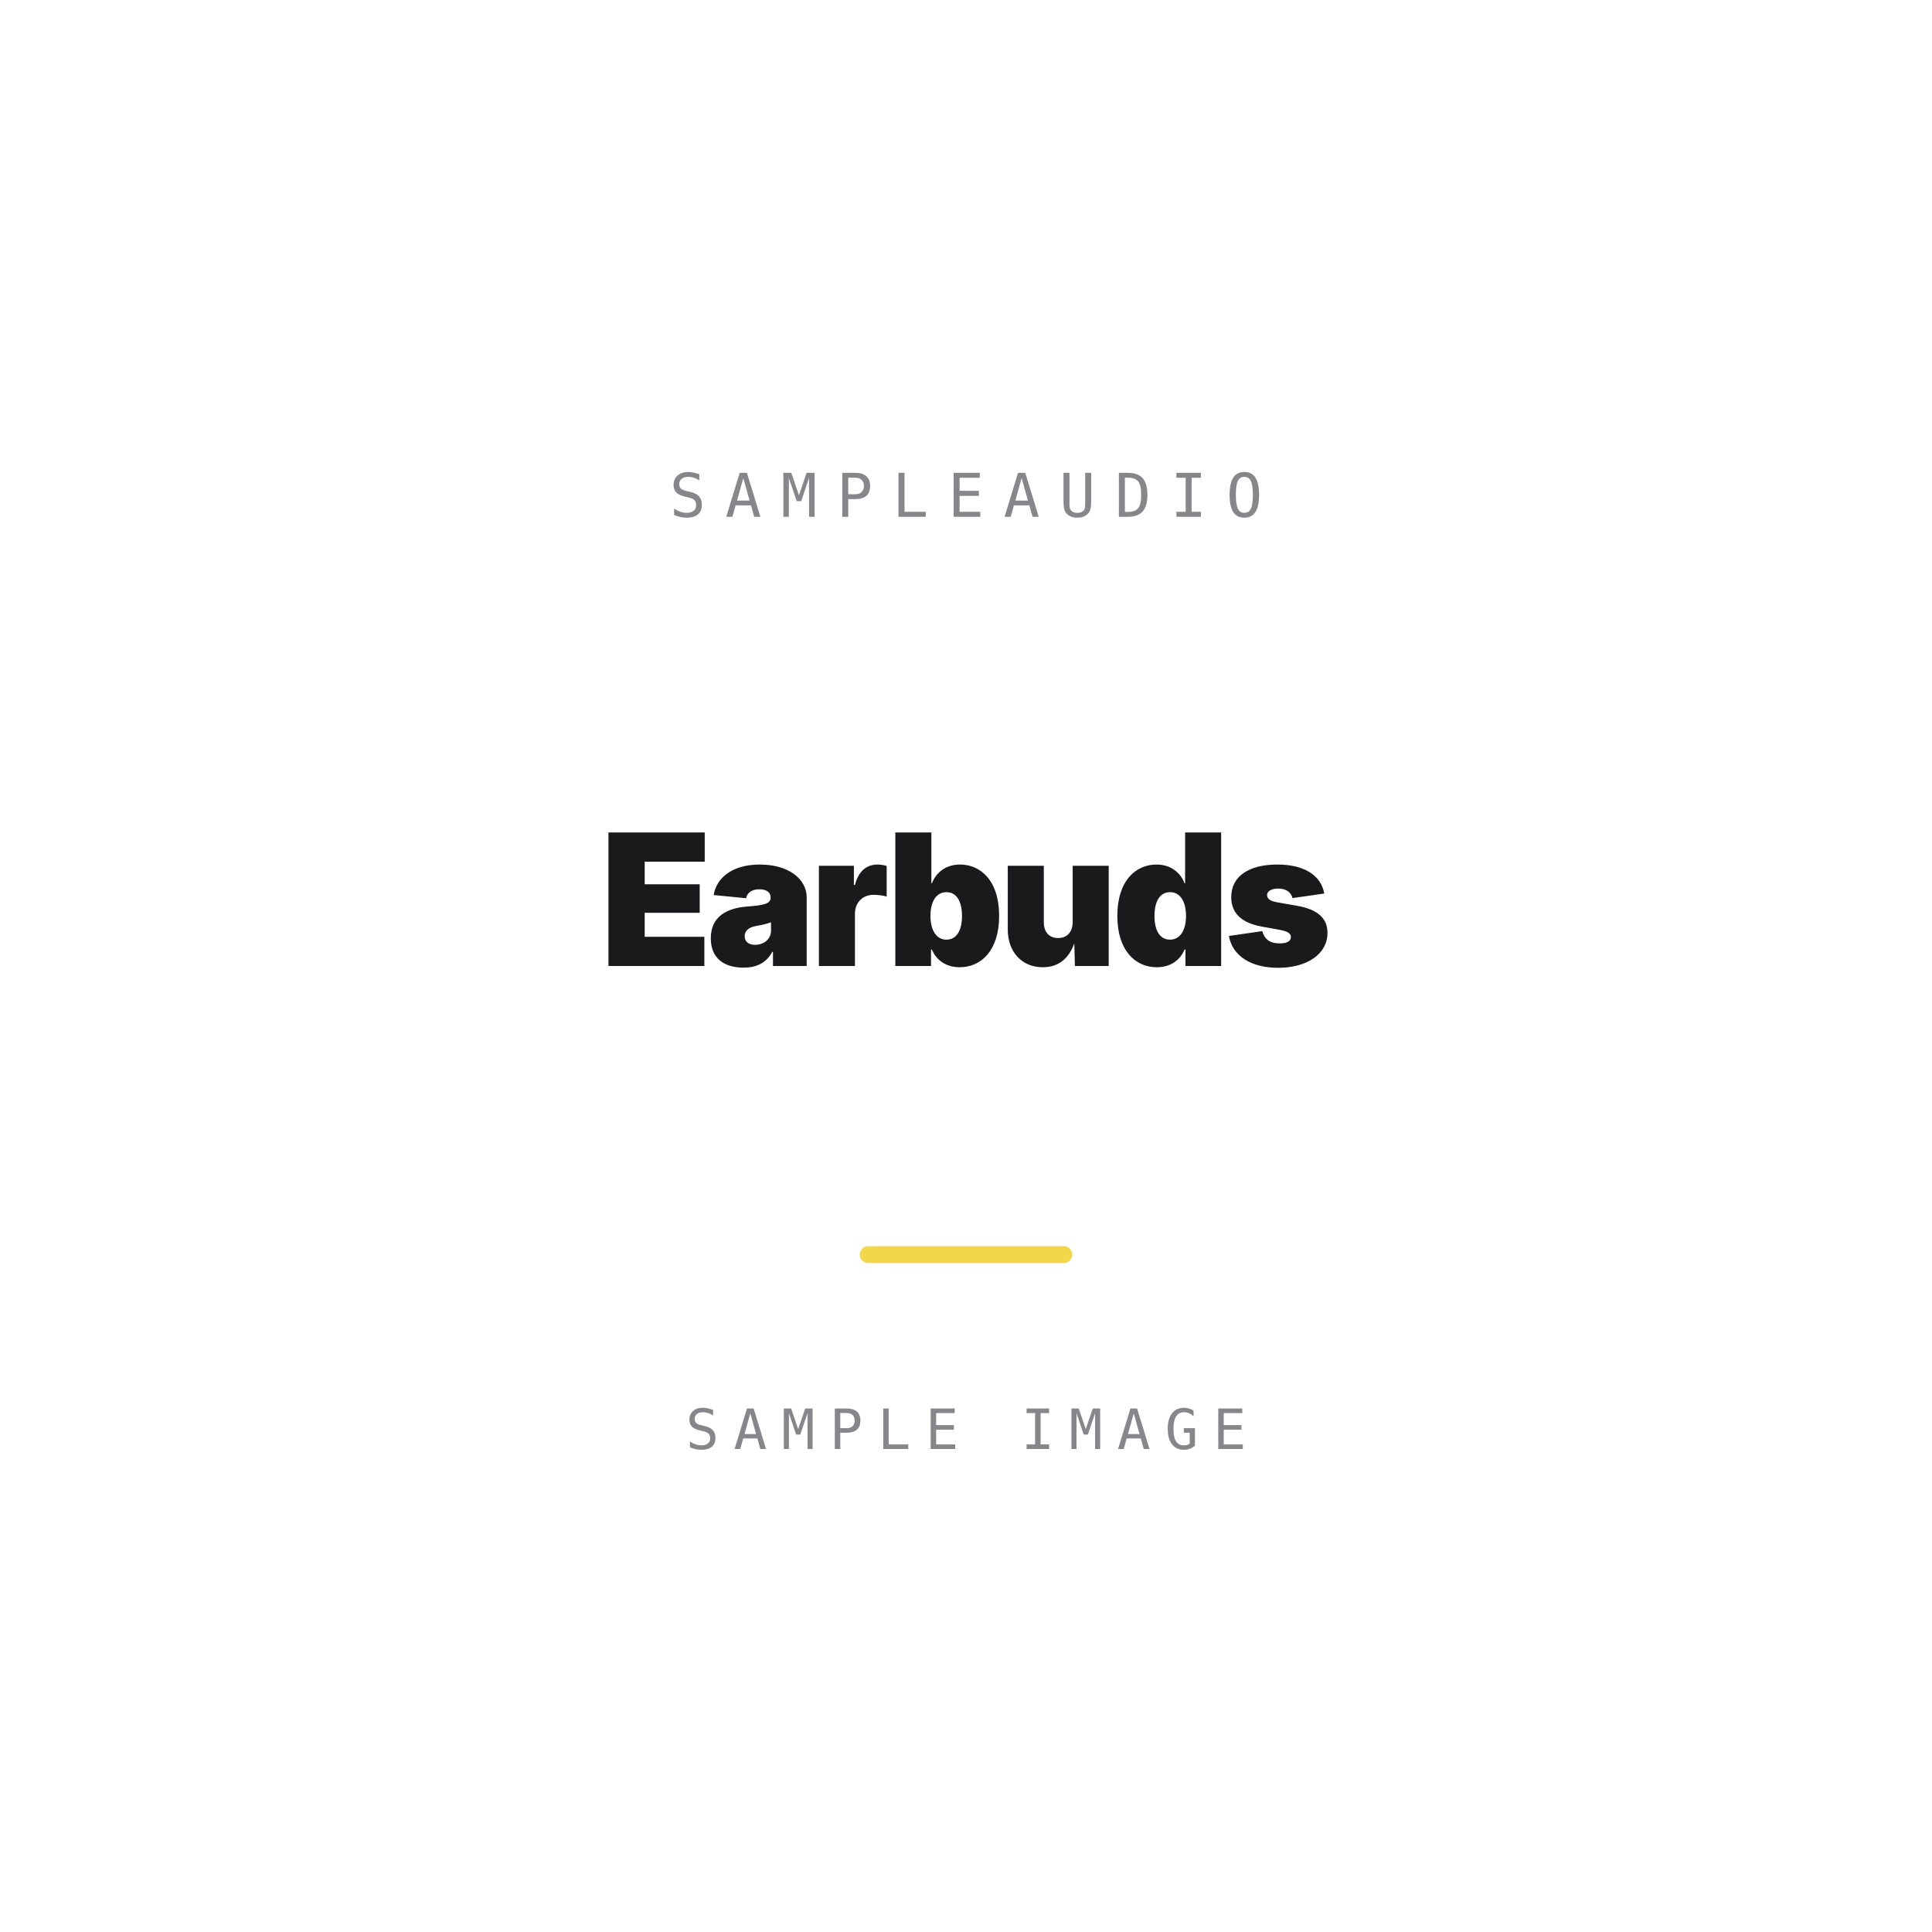
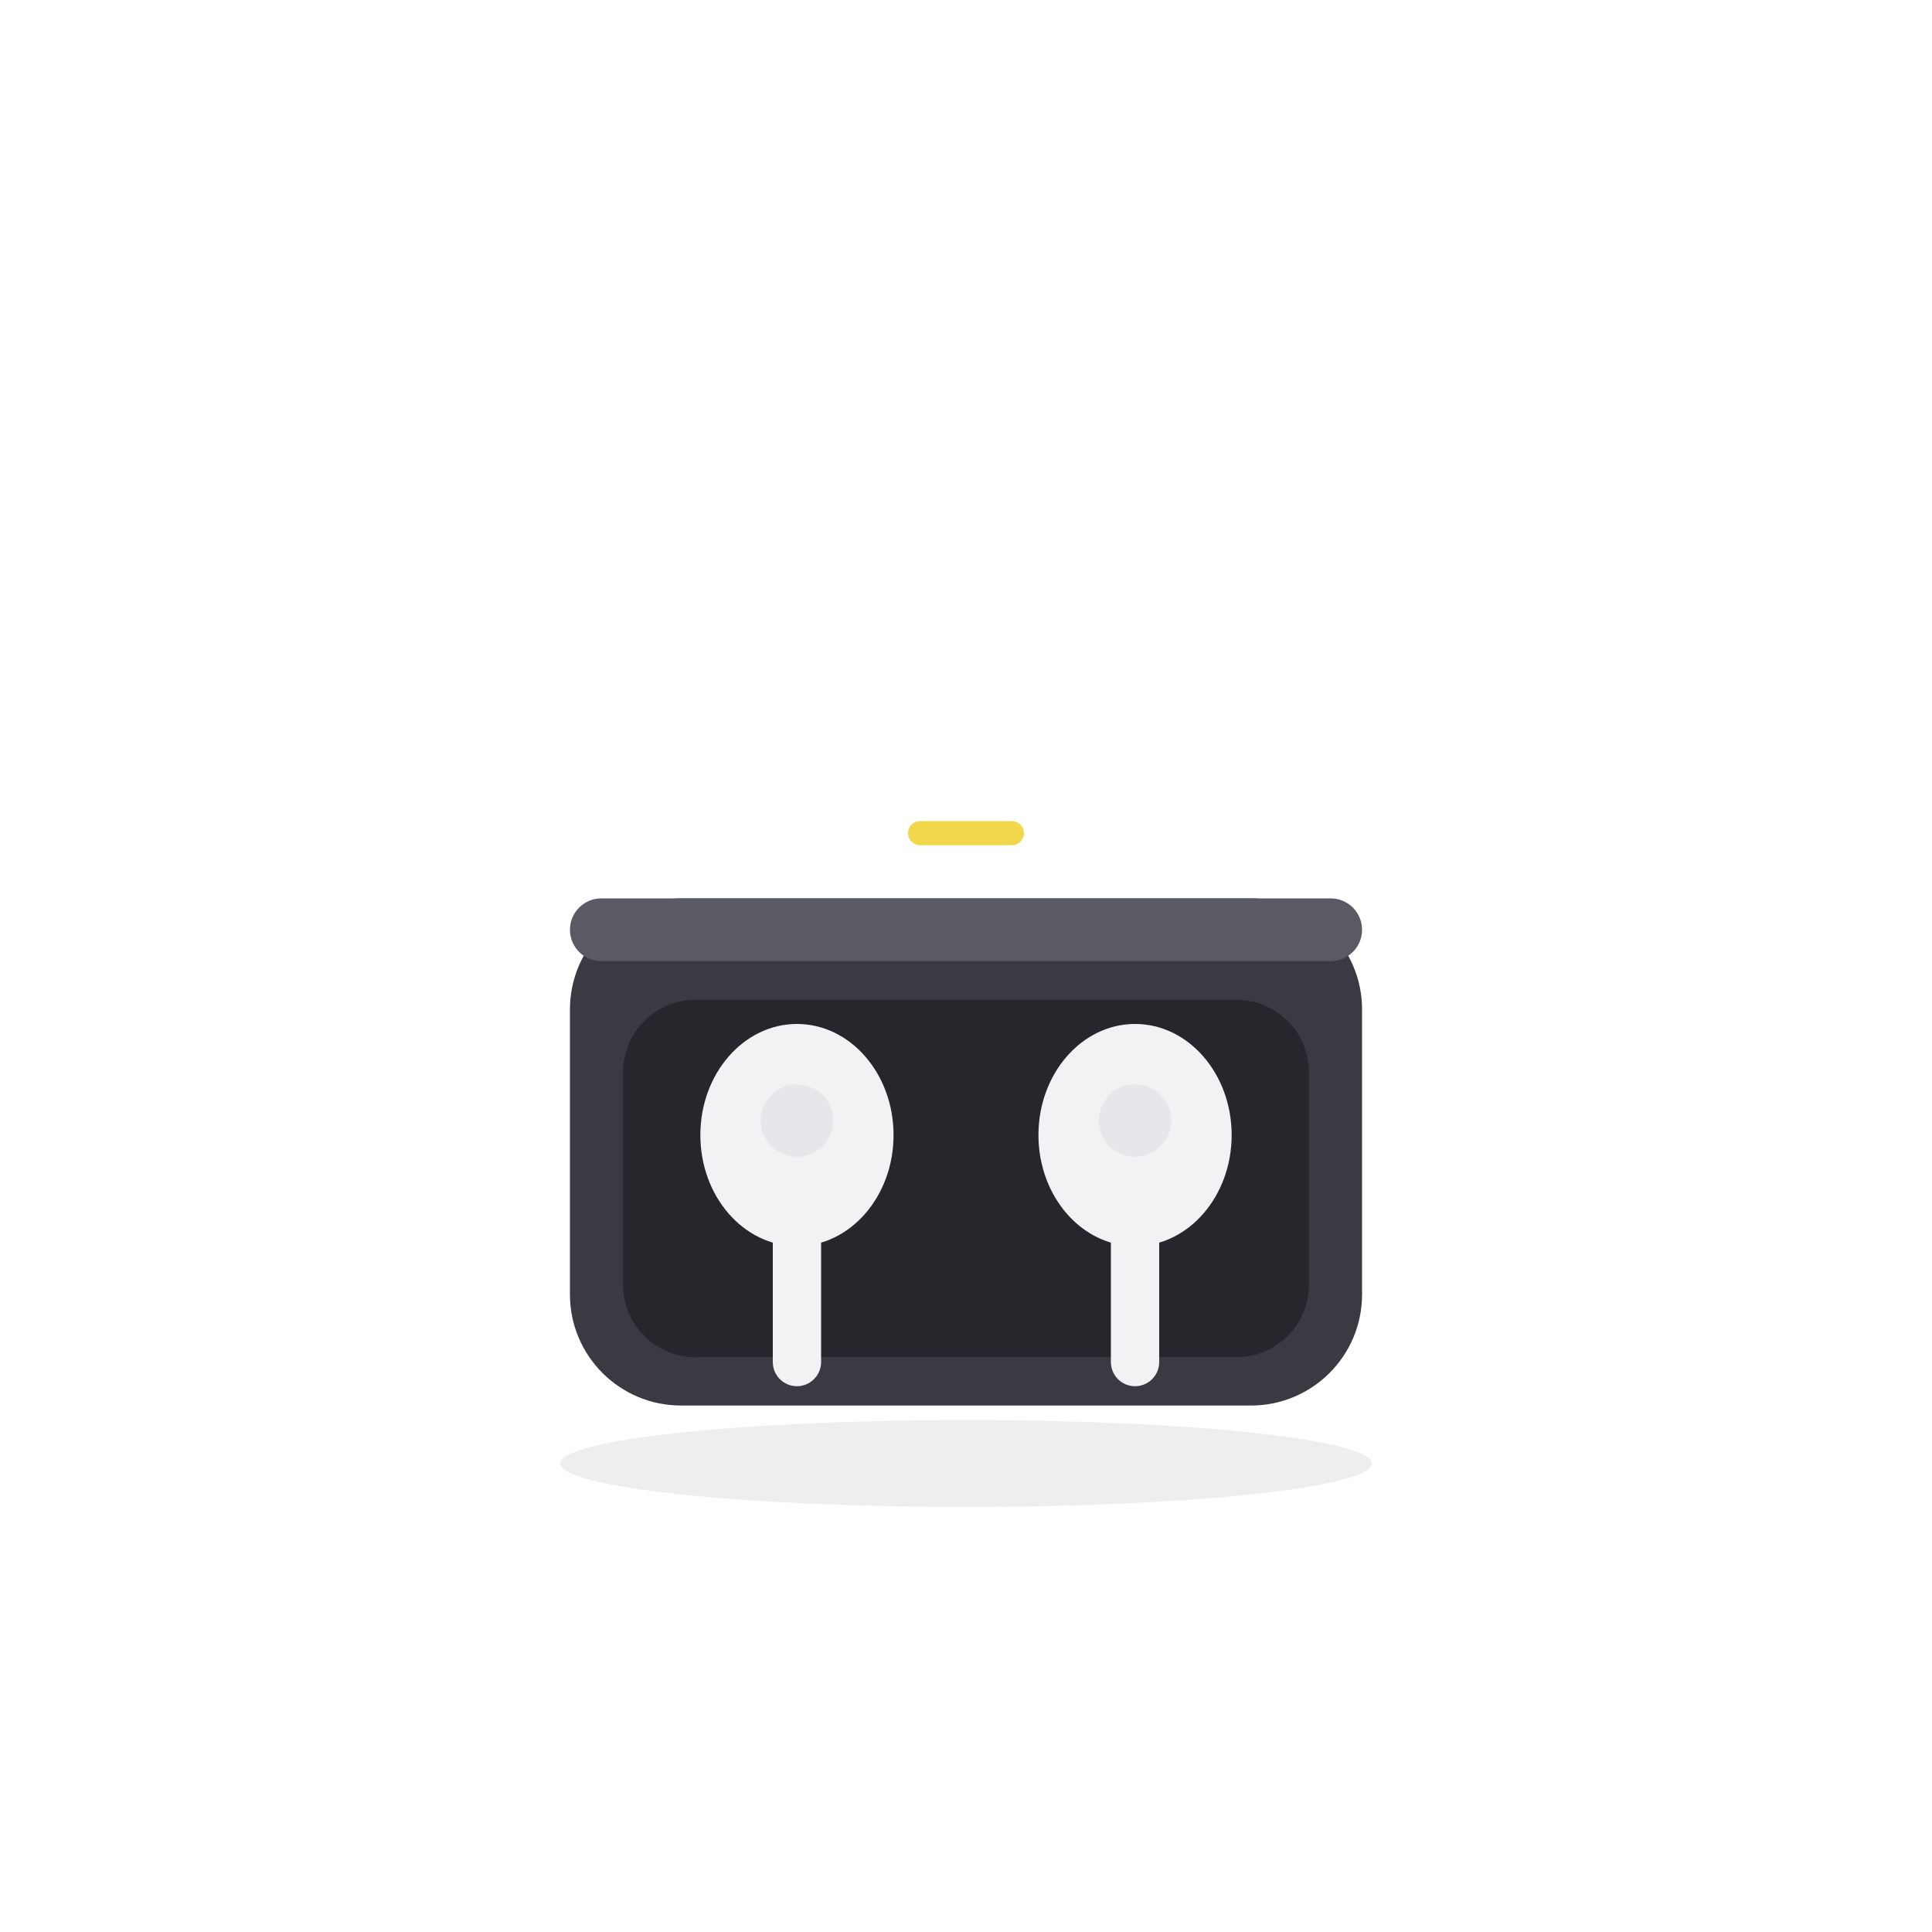
- <svg xmlns="http://www.w3.org/2000/svg" viewBox="0 0 800 800" width="800" height="800" role="img" aria-label="Earbuds — sample product image">
+ <svg xmlns="http://www.w3.org/2000/svg" viewBox="0 0 800 800" width="800" height="800" role="img" aria-label="Illustration of Sample TWS Wireless Earbuds">
  <rect width="800" height="800" fill="#FFFFFF" />
-   <text x="400" y="214" text-anchor="middle" font-family="ui-monospace, SFMono-Regular, Menlo, monospace" font-size="25" letter-spacing="8" fill="#86868B">SAMPLEAUDIO</text>
-   <g font-family="Archivo, Inter, Helvetica, Arial, sans-serif">
-     <text x="400" y="400" text-anchor="middle" font-size="76" font-weight="900" letter-spacing="-2.5" fill="#1A1A1C">Earbuds</text>
-   </g>
-   <rect x="356" y="516" width="88" height="7" rx="3.5" fill="#F3D74B" />
-   <text x="400" y="600" text-anchor="middle" font-family="ui-monospace, SFMono-Regular, Menlo, monospace" font-size="23" letter-spacing="6" fill="#86868B">SAMPLE IMAGE</text>
+   <ellipse cx="400" cy="606" rx="168" ry="18" fill="#000" opacity=".07" />
+   <rect x="236" y="372" width="328" height="210" rx="46" fill="#3A3A42" />
+   <rect x="236" y="372" width="328" height="26" rx="13" fill="#5A5A64" />
+   <rect x="258" y="414" width="284" height="148" rx="30" fill="#26262C" />
+   <ellipse cx="330" cy="470" rx="40" ry="46" fill="#F2F2F4" />
+   <ellipse cx="470" cy="470" rx="40" ry="46" fill="#F2F2F4" />
+   <rect x="320" y="500" width="20" height="74" rx="10" fill="#F2F2F4" />
+   <rect x="460" y="500" width="20" height="74" rx="10" fill="#F2F2F4" />
+   <circle cx="330" cy="464" r="15" fill="#E6E6EB" />
+   <circle cx="470" cy="464" r="15" fill="#E6E6EB" />
+   <rect x="376" y="340" width="48" height="10" rx="5" fill="#F3D74B" />
</svg>
